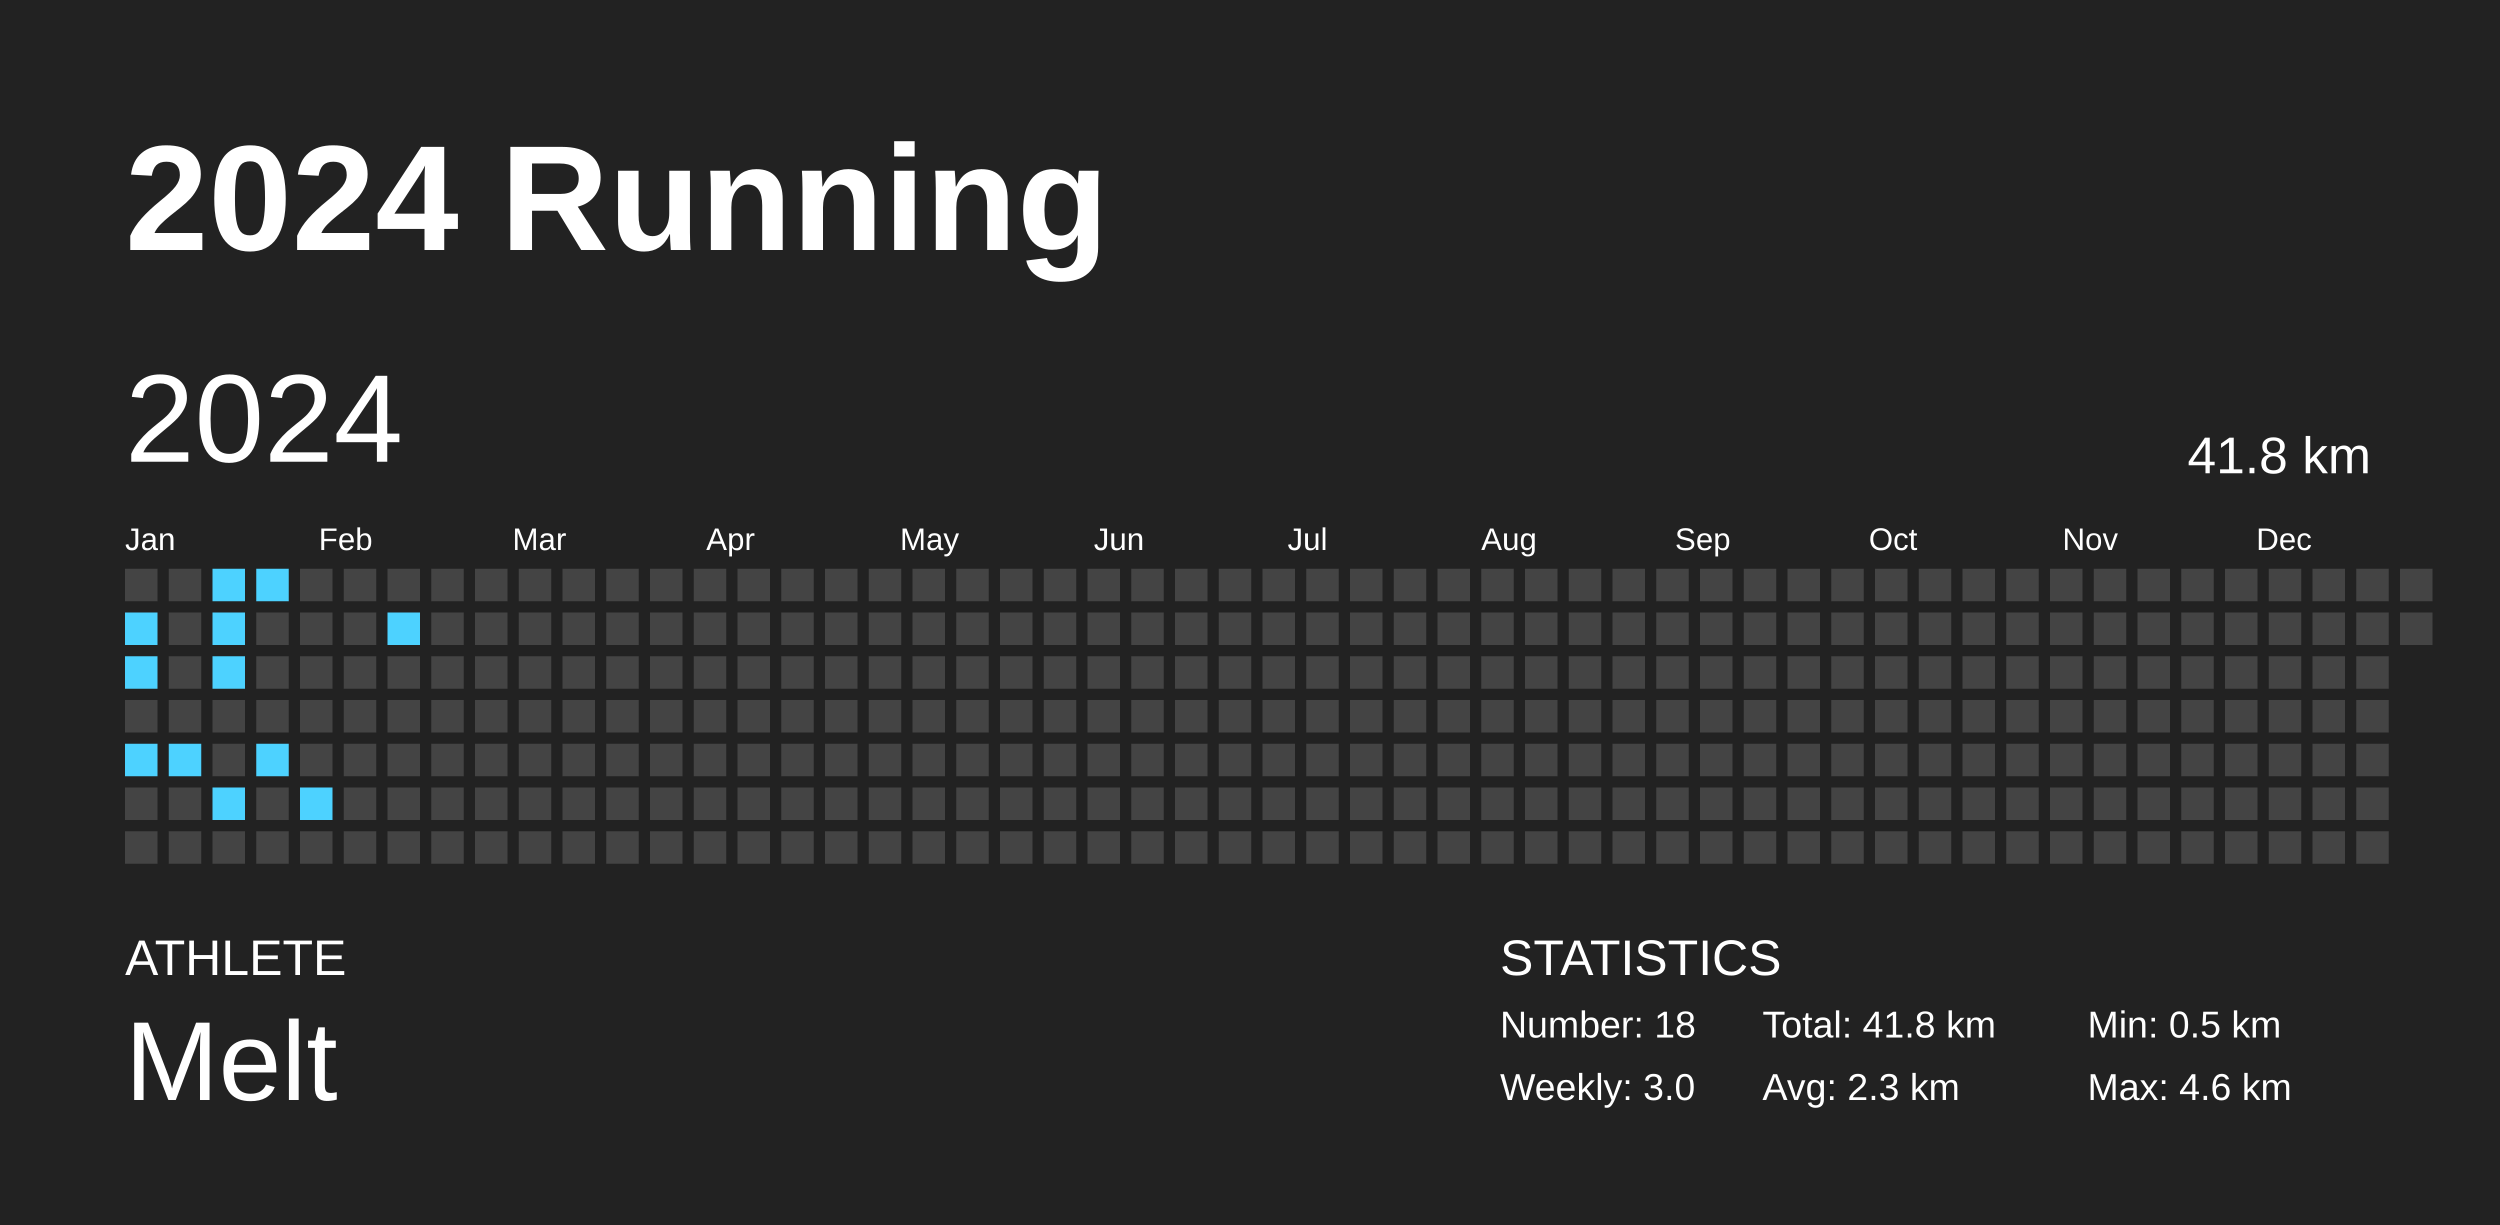
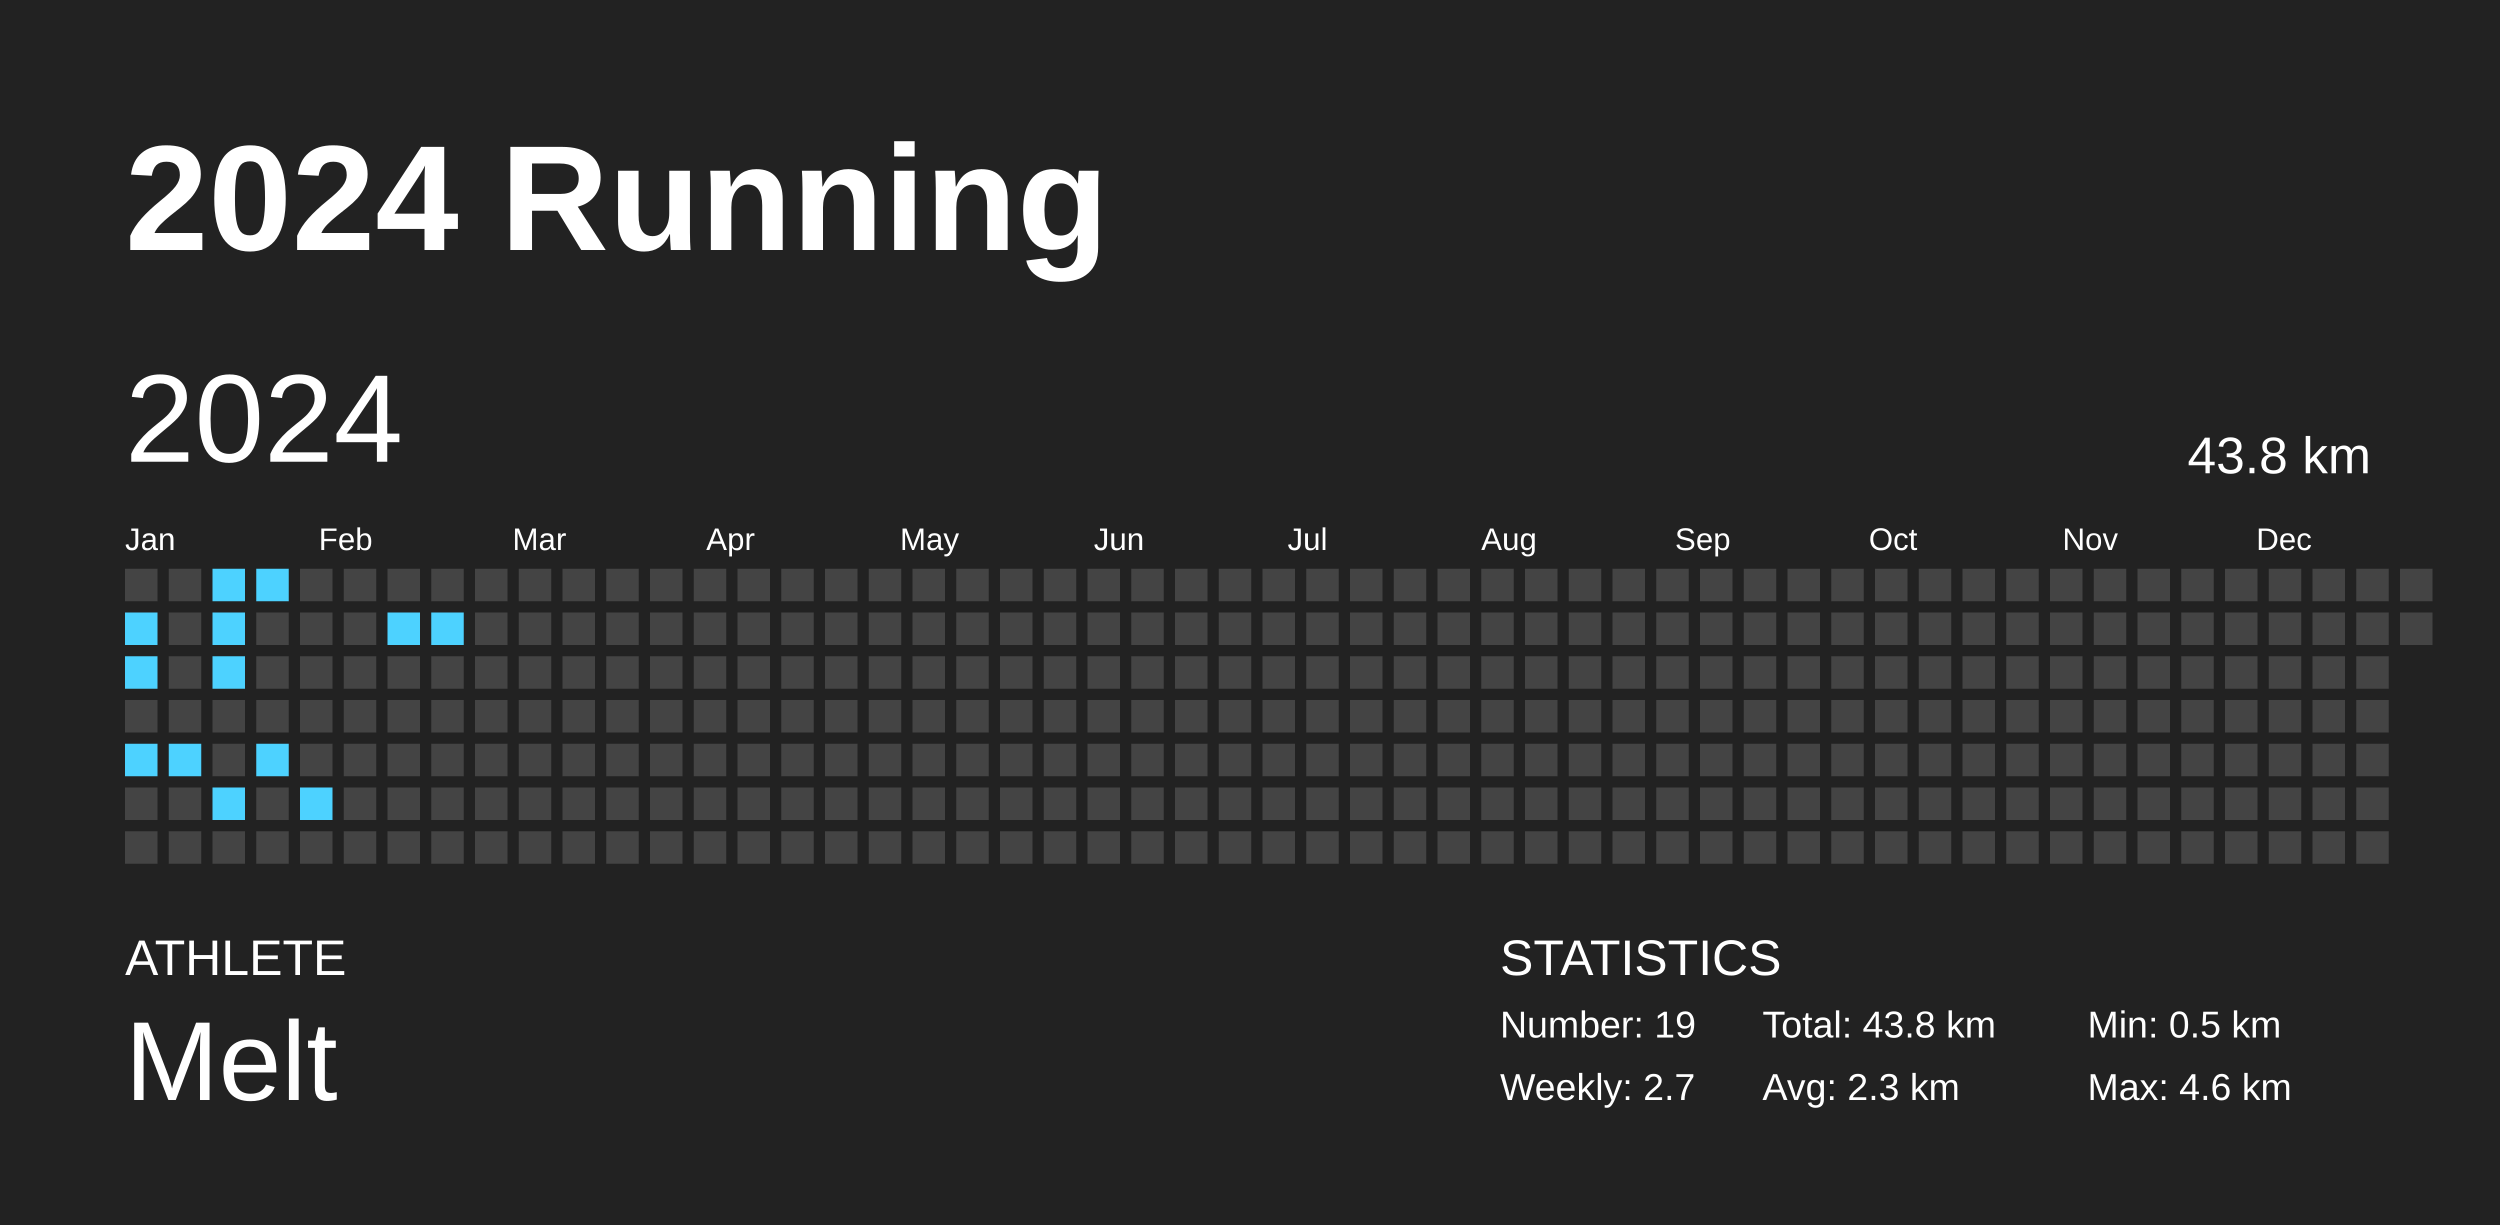
<svg xmlns="http://www.w3.org/2000/svg" baseProfile="full" height="98mm" version="1.1" viewBox="0,0,200,98" width="200mm">
  <defs />
  <rect fill="#222222" height="98" width="200" x="0" y="0" />
  <text fill="#FFFFFF" style="font-size:12px; font-family:Arial; font-weight:bold;" x="10" y="20">2024 Running</text>
  <text fill="#FFFFFF" style="font-size:4px; font-family:Arial" x="10" y="78">ATHLETE</text>
  <text fill="#FFFFFF" style="font-size:9px; font-family:Arial" x="10" y="88">Melt</text>
  <text fill="#FFFFFF" style="font-size:4px; font-family:Arial" x="120" y="78">STATISTICS</text>
-   <text fill="#FFFFFF" style="font-size:3px; font-family:Arial" x="120" y="83">Number: 18</text>
-   <text fill="#FFFFFF" style="font-size:3px; font-family:Arial" x="120" y="88">Weekly: 3.0</text>
-   <text fill="#FFFFFF" style="font-size:3px; font-family:Arial" x="141" y="83">Total: 41.8 km</text>
+   <text fill="#FFFFFF" style="font-size:3px; font-family:Arial" x="120" y="83">Number: 19</text>
+   <text fill="#FFFFFF" style="font-size:3px; font-family:Arial" x="120" y="88">Weekly: 2.7</text>
+   <text fill="#FFFFFF" style="font-size:3px; font-family:Arial" x="141" y="83">Total: 43.8 km</text>
  <text fill="#FFFFFF" style="font-size:3px; font-family:Arial" x="141" y="88">Avg: 2.3 km</text>
  <text fill="#FFFFFF" style="font-size:3px; font-family:Arial" x="167" y="83">Min: 0.5 km</text>
  <text fill="#FFFFFF" style="font-size:3px; font-family:Arial" x="167" y="88">Max: 4.6 km</text>
  <text dominant-baseline="hanging" fill="#FFFFFF" style="font-size:10.0px; font-family:Arial;" x="10" y="30">2024</text>
-   <text dominant-baseline="hanging" fill="#FFFFFF" style="font-size:4.125px; font-family:Arial;" x="175" y="35">41.8 km</text>
+   <text dominant-baseline="hanging" fill="#FFFFFF" style="font-size:4.125px; font-family:Arial;" x="175" y="35">43.8 km</text>
  <text fill="#FFFFFF" style="font-size:2.5px; font-family:Arial" x="10.0" y="44">Jan</text>
  <text fill="#FFFFFF" style="font-size:2.5px; font-family:Arial" x="25.5" y="44">Feb</text>
  <text fill="#FFFFFF" style="font-size:2.5px; font-family:Arial" x="41.0" y="44">Mar</text>
  <text fill="#FFFFFF" style="font-size:2.5px; font-family:Arial" x="56.5" y="44">Apr</text>
  <text fill="#FFFFFF" style="font-size:2.5px; font-family:Arial" x="72.0" y="44">May</text>
  <text fill="#FFFFFF" style="font-size:2.5px; font-family:Arial" x="87.5" y="44">Jun</text>
  <text fill="#FFFFFF" style="font-size:2.5px; font-family:Arial" x="103.0" y="44">Jul</text>
  <text fill="#FFFFFF" style="font-size:2.5px; font-family:Arial" x="118.5" y="44">Aug</text>
  <text fill="#FFFFFF" style="font-size:2.5px; font-family:Arial" x="134.0" y="44">Sep</text>
  <text fill="#FFFFFF" style="font-size:2.5px; font-family:Arial" x="149.5" y="44">Oct</text>
  <text fill="#FFFFFF" style="font-size:2.5px; font-family:Arial" x="165.0" y="44">Nov</text>
  <text fill="#FFFFFF" style="font-size:2.5px; font-family:Arial" x="180.5" y="44">Dec</text>
  <rect fill="#444444" height="2.6" width="2.6" x="10.0" y="45.5" />
  <rect fill="#4dd2ff" height="2.6" width="2.6" x="10.0" y="49.0" />
  <rect fill="#4dd2ff" height="2.6" width="2.6" x="10.0" y="52.5" />
  <rect fill="#444444" height="2.6" width="2.6" x="10.0" y="56.0" />
  <rect fill="#4dd2ff" height="2.6" width="2.6" x="10.0" y="59.5" />
  <rect fill="#444444" height="2.6" width="2.6" x="10.0" y="63.0" />
  <rect fill="#444444" height="2.6" width="2.6" x="10.0" y="66.5" />
  <rect fill="#444444" height="2.6" width="2.6" x="13.5" y="45.5" />
  <rect fill="#444444" height="2.6" width="2.6" x="13.5" y="49.0" />
  <rect fill="#444444" height="2.6" width="2.6" x="13.5" y="52.5" />
  <rect fill="#444444" height="2.6" width="2.6" x="13.5" y="56.0" />
  <rect fill="#4dd2ff" height="2.6" width="2.6" x="13.5" y="59.5" />
  <rect fill="#444444" height="2.6" width="2.6" x="13.5" y="63.0" />
  <rect fill="#444444" height="2.6" width="2.6" x="13.5" y="66.5" />
  <rect fill="#4dd2ff" height="2.6" width="2.6" x="17.0" y="45.5" />
  <rect fill="#4dd2ff" height="2.6" width="2.6" x="17.0" y="49.0" />
  <rect fill="#4dd2ff" height="2.6" width="2.6" x="17.0" y="52.5" />
  <rect fill="#444444" height="2.6" width="2.6" x="17.0" y="56.0" />
  <rect fill="#444444" height="2.6" width="2.6" x="17.0" y="59.5" />
  <rect fill="#4dd2ff" height="2.6" width="2.6" x="17.0" y="63.0" />
  <rect fill="#444444" height="2.6" width="2.6" x="17.0" y="66.5" />
  <rect fill="#4dd2ff" height="2.6" width="2.6" x="20.5" y="45.5" />
  <rect fill="#444444" height="2.6" width="2.6" x="20.5" y="49.0" />
  <rect fill="#444444" height="2.6" width="2.6" x="20.5" y="52.5" />
  <rect fill="#444444" height="2.6" width="2.6" x="20.5" y="56.0" />
  <rect fill="#4dd2ff" height="2.6" width="2.6" x="20.5" y="59.5" />
  <rect fill="#444444" height="2.6" width="2.6" x="20.5" y="63.0" />
  <rect fill="#444444" height="2.6" width="2.6" x="20.5" y="66.5" />
  <rect fill="#444444" height="2.6" width="2.6" x="24.0" y="45.5" />
  <rect fill="#444444" height="2.6" width="2.6" x="24.0" y="49.0" />
  <rect fill="#444444" height="2.6" width="2.6" x="24.0" y="52.5" />
  <rect fill="#444444" height="2.6" width="2.6" x="24.0" y="56.0" />
  <rect fill="#444444" height="2.6" width="2.6" x="24.0" y="59.5" />
  <rect fill="#4dd2ff" height="2.6" width="2.6" x="24.0" y="63.0" />
  <rect fill="#444444" height="2.6" width="2.6" x="24.0" y="66.5" />
  <rect fill="#444444" height="2.6" width="2.6" x="27.5" y="45.5" />
  <rect fill="#444444" height="2.6" width="2.6" x="27.5" y="49.0" />
  <rect fill="#444444" height="2.6" width="2.6" x="27.5" y="52.5" />
  <rect fill="#444444" height="2.6" width="2.6" x="27.5" y="56.0" />
  <rect fill="#444444" height="2.6" width="2.6" x="27.5" y="59.5" />
  <rect fill="#444444" height="2.6" width="2.6" x="27.5" y="63.0" />
  <rect fill="#444444" height="2.6" width="2.6" x="27.5" y="66.5" />
  <rect fill="#444444" height="2.6" width="2.6" x="31.0" y="45.5" />
  <rect fill="#4dd2ff" height="2.6" width="2.6" x="31.0" y="49.0" />
  <rect fill="#444444" height="2.6" width="2.6" x="31.0" y="52.5" />
  <rect fill="#444444" height="2.6" width="2.6" x="31.0" y="56.0" />
  <rect fill="#444444" height="2.6" width="2.6" x="31.0" y="59.5" />
  <rect fill="#444444" height="2.6" width="2.6" x="31.0" y="63.0" />
  <rect fill="#444444" height="2.6" width="2.6" x="31.0" y="66.5" />
  <rect fill="#444444" height="2.6" width="2.6" x="34.5" y="45.5" />
-   <rect fill="#444444" height="2.6" width="2.6" x="34.5" y="49.0" />
+   <rect fill="#4dd2ff" height="2.6" width="2.6" x="34.5" y="49.0" />
  <rect fill="#444444" height="2.6" width="2.6" x="34.5" y="52.5" />
  <rect fill="#444444" height="2.6" width="2.6" x="34.5" y="56.0" />
  <rect fill="#444444" height="2.6" width="2.6" x="34.5" y="59.5" />
  <rect fill="#444444" height="2.6" width="2.6" x="34.5" y="63.0" />
  <rect fill="#444444" height="2.6" width="2.6" x="34.5" y="66.5" />
  <rect fill="#444444" height="2.6" width="2.6" x="38.0" y="45.5" />
  <rect fill="#444444" height="2.6" width="2.6" x="38.0" y="49.0" />
  <rect fill="#444444" height="2.6" width="2.6" x="38.0" y="52.5" />
  <rect fill="#444444" height="2.6" width="2.6" x="38.0" y="56.0" />
  <rect fill="#444444" height="2.6" width="2.6" x="38.0" y="59.5" />
  <rect fill="#444444" height="2.6" width="2.6" x="38.0" y="63.0" />
  <rect fill="#444444" height="2.6" width="2.6" x="38.0" y="66.5" />
  <rect fill="#444444" height="2.6" width="2.6" x="41.5" y="45.5" />
  <rect fill="#444444" height="2.6" width="2.6" x="41.5" y="49.0" />
  <rect fill="#444444" height="2.6" width="2.6" x="41.5" y="52.5" />
  <rect fill="#444444" height="2.6" width="2.6" x="41.5" y="56.0" />
  <rect fill="#444444" height="2.6" width="2.6" x="41.5" y="59.5" />
  <rect fill="#444444" height="2.6" width="2.6" x="41.5" y="63.0" />
  <rect fill="#444444" height="2.6" width="2.6" x="41.5" y="66.5" />
  <rect fill="#444444" height="2.6" width="2.6" x="45.0" y="45.5" />
  <rect fill="#444444" height="2.6" width="2.6" x="45.0" y="49.0" />
  <rect fill="#444444" height="2.6" width="2.6" x="45.0" y="52.5" />
  <rect fill="#444444" height="2.6" width="2.6" x="45.0" y="56.0" />
  <rect fill="#444444" height="2.6" width="2.6" x="45.0" y="59.5" />
  <rect fill="#444444" height="2.6" width="2.6" x="45.0" y="63.0" />
  <rect fill="#444444" height="2.6" width="2.6" x="45.0" y="66.5" />
  <rect fill="#444444" height="2.6" width="2.6" x="48.5" y="45.5" />
  <rect fill="#444444" height="2.6" width="2.6" x="48.5" y="49.0" />
  <rect fill="#444444" height="2.6" width="2.6" x="48.5" y="52.5" />
  <rect fill="#444444" height="2.6" width="2.6" x="48.5" y="56.0" />
  <rect fill="#444444" height="2.6" width="2.6" x="48.5" y="59.5" />
  <rect fill="#444444" height="2.6" width="2.6" x="48.5" y="63.0" />
  <rect fill="#444444" height="2.6" width="2.6" x="48.5" y="66.5" />
  <rect fill="#444444" height="2.6" width="2.6" x="52.0" y="45.5" />
  <rect fill="#444444" height="2.6" width="2.6" x="52.0" y="49.0" />
  <rect fill="#444444" height="2.6" width="2.6" x="52.0" y="52.5" />
  <rect fill="#444444" height="2.6" width="2.6" x="52.0" y="56.0" />
  <rect fill="#444444" height="2.6" width="2.6" x="52.0" y="59.5" />
  <rect fill="#444444" height="2.6" width="2.6" x="52.0" y="63.0" />
  <rect fill="#444444" height="2.6" width="2.6" x="52.0" y="66.5" />
  <rect fill="#444444" height="2.6" width="2.6" x="55.5" y="45.5" />
  <rect fill="#444444" height="2.6" width="2.6" x="55.5" y="49.0" />
  <rect fill="#444444" height="2.6" width="2.6" x="55.5" y="52.5" />
  <rect fill="#444444" height="2.6" width="2.6" x="55.5" y="56.0" />
  <rect fill="#444444" height="2.6" width="2.6" x="55.5" y="59.5" />
  <rect fill="#444444" height="2.6" width="2.6" x="55.5" y="63.0" />
  <rect fill="#444444" height="2.6" width="2.6" x="55.5" y="66.5" />
  <rect fill="#444444" height="2.6" width="2.6" x="59.0" y="45.5" />
  <rect fill="#444444" height="2.6" width="2.6" x="59.0" y="49.0" />
  <rect fill="#444444" height="2.6" width="2.6" x="59.0" y="52.5" />
  <rect fill="#444444" height="2.6" width="2.6" x="59.0" y="56.0" />
  <rect fill="#444444" height="2.6" width="2.6" x="59.0" y="59.5" />
  <rect fill="#444444" height="2.6" width="2.6" x="59.0" y="63.0" />
  <rect fill="#444444" height="2.6" width="2.6" x="59.0" y="66.5" />
  <rect fill="#444444" height="2.6" width="2.6" x="62.5" y="45.5" />
  <rect fill="#444444" height="2.6" width="2.6" x="62.5" y="49.0" />
  <rect fill="#444444" height="2.6" width="2.6" x="62.5" y="52.5" />
  <rect fill="#444444" height="2.6" width="2.6" x="62.5" y="56.0" />
  <rect fill="#444444" height="2.6" width="2.6" x="62.5" y="59.5" />
  <rect fill="#444444" height="2.6" width="2.6" x="62.5" y="63.0" />
  <rect fill="#444444" height="2.6" width="2.6" x="62.5" y="66.5" />
  <rect fill="#444444" height="2.6" width="2.6" x="66.0" y="45.5" />
  <rect fill="#444444" height="2.6" width="2.6" x="66.0" y="49.0" />
  <rect fill="#444444" height="2.6" width="2.6" x="66.0" y="52.5" />
  <rect fill="#444444" height="2.6" width="2.6" x="66.0" y="56.0" />
  <rect fill="#444444" height="2.6" width="2.6" x="66.0" y="59.5" />
  <rect fill="#444444" height="2.6" width="2.6" x="66.0" y="63.0" />
  <rect fill="#444444" height="2.6" width="2.6" x="66.0" y="66.5" />
  <rect fill="#444444" height="2.6" width="2.6" x="69.5" y="45.5" />
  <rect fill="#444444" height="2.6" width="2.6" x="69.5" y="49.0" />
  <rect fill="#444444" height="2.6" width="2.6" x="69.5" y="52.5" />
  <rect fill="#444444" height="2.6" width="2.6" x="69.5" y="56.0" />
  <rect fill="#444444" height="2.6" width="2.6" x="69.5" y="59.5" />
  <rect fill="#444444" height="2.6" width="2.6" x="69.5" y="63.0" />
  <rect fill="#444444" height="2.6" width="2.6" x="69.5" y="66.5" />
  <rect fill="#444444" height="2.6" width="2.6" x="73.0" y="45.5" />
  <rect fill="#444444" height="2.6" width="2.6" x="73.0" y="49.0" />
  <rect fill="#444444" height="2.6" width="2.6" x="73.0" y="52.5" />
  <rect fill="#444444" height="2.6" width="2.6" x="73.0" y="56.0" />
  <rect fill="#444444" height="2.6" width="2.6" x="73.0" y="59.5" />
  <rect fill="#444444" height="2.6" width="2.6" x="73.0" y="63.0" />
  <rect fill="#444444" height="2.6" width="2.6" x="73.0" y="66.5" />
  <rect fill="#444444" height="2.6" width="2.6" x="76.5" y="45.5" />
  <rect fill="#444444" height="2.6" width="2.6" x="76.5" y="49.0" />
  <rect fill="#444444" height="2.6" width="2.6" x="76.5" y="52.5" />
  <rect fill="#444444" height="2.6" width="2.6" x="76.5" y="56.0" />
  <rect fill="#444444" height="2.6" width="2.6" x="76.5" y="59.5" />
  <rect fill="#444444" height="2.6" width="2.6" x="76.5" y="63.0" />
  <rect fill="#444444" height="2.6" width="2.6" x="76.5" y="66.5" />
  <rect fill="#444444" height="2.6" width="2.6" x="80.0" y="45.5" />
  <rect fill="#444444" height="2.6" width="2.6" x="80.0" y="49.0" />
  <rect fill="#444444" height="2.6" width="2.6" x="80.0" y="52.5" />
  <rect fill="#444444" height="2.6" width="2.6" x="80.0" y="56.0" />
  <rect fill="#444444" height="2.6" width="2.6" x="80.0" y="59.5" />
  <rect fill="#444444" height="2.6" width="2.6" x="80.0" y="63.0" />
  <rect fill="#444444" height="2.6" width="2.6" x="80.0" y="66.5" />
  <rect fill="#444444" height="2.6" width="2.6" x="83.5" y="45.5" />
  <rect fill="#444444" height="2.6" width="2.6" x="83.5" y="49.0" />
  <rect fill="#444444" height="2.6" width="2.6" x="83.5" y="52.5" />
  <rect fill="#444444" height="2.6" width="2.6" x="83.5" y="56.0" />
  <rect fill="#444444" height="2.6" width="2.6" x="83.5" y="59.5" />
  <rect fill="#444444" height="2.6" width="2.6" x="83.5" y="63.0" />
  <rect fill="#444444" height="2.6" width="2.6" x="83.5" y="66.5" />
  <rect fill="#444444" height="2.6" width="2.6" x="87.0" y="45.5" />
  <rect fill="#444444" height="2.6" width="2.6" x="87.0" y="49.0" />
  <rect fill="#444444" height="2.6" width="2.6" x="87.0" y="52.5" />
  <rect fill="#444444" height="2.6" width="2.6" x="87.0" y="56.0" />
  <rect fill="#444444" height="2.6" width="2.6" x="87.0" y="59.5" />
  <rect fill="#444444" height="2.6" width="2.6" x="87.0" y="63.0" />
  <rect fill="#444444" height="2.6" width="2.6" x="87.0" y="66.5" />
  <rect fill="#444444" height="2.6" width="2.6" x="90.5" y="45.5" />
  <rect fill="#444444" height="2.6" width="2.6" x="90.5" y="49.0" />
  <rect fill="#444444" height="2.6" width="2.6" x="90.5" y="52.5" />
  <rect fill="#444444" height="2.6" width="2.6" x="90.5" y="56.0" />
  <rect fill="#444444" height="2.6" width="2.6" x="90.5" y="59.5" />
  <rect fill="#444444" height="2.6" width="2.6" x="90.5" y="63.0" />
  <rect fill="#444444" height="2.6" width="2.6" x="90.5" y="66.5" />
  <rect fill="#444444" height="2.6" width="2.6" x="94.0" y="45.5" />
  <rect fill="#444444" height="2.6" width="2.6" x="94.0" y="49.0" />
  <rect fill="#444444" height="2.6" width="2.6" x="94.0" y="52.5" />
  <rect fill="#444444" height="2.6" width="2.6" x="94.0" y="56.0" />
  <rect fill="#444444" height="2.6" width="2.6" x="94.0" y="59.5" />
  <rect fill="#444444" height="2.6" width="2.6" x="94.0" y="63.0" />
  <rect fill="#444444" height="2.6" width="2.6" x="94.0" y="66.5" />
  <rect fill="#444444" height="2.6" width="2.6" x="97.5" y="45.5" />
  <rect fill="#444444" height="2.6" width="2.6" x="97.5" y="49.0" />
  <rect fill="#444444" height="2.6" width="2.6" x="97.5" y="52.5" />
  <rect fill="#444444" height="2.6" width="2.6" x="97.5" y="56.0" />
  <rect fill="#444444" height="2.6" width="2.6" x="97.5" y="59.5" />
  <rect fill="#444444" height="2.6" width="2.6" x="97.5" y="63.0" />
  <rect fill="#444444" height="2.6" width="2.6" x="97.5" y="66.5" />
  <rect fill="#444444" height="2.6" width="2.6" x="101.0" y="45.5" />
  <rect fill="#444444" height="2.6" width="2.6" x="101.0" y="49.0" />
  <rect fill="#444444" height="2.6" width="2.6" x="101.0" y="52.5" />
  <rect fill="#444444" height="2.6" width="2.6" x="101.0" y="56.0" />
  <rect fill="#444444" height="2.6" width="2.6" x="101.0" y="59.5" />
  <rect fill="#444444" height="2.6" width="2.6" x="101.0" y="63.0" />
  <rect fill="#444444" height="2.6" width="2.6" x="101.0" y="66.5" />
  <rect fill="#444444" height="2.6" width="2.6" x="104.5" y="45.5" />
  <rect fill="#444444" height="2.6" width="2.6" x="104.5" y="49.0" />
  <rect fill="#444444" height="2.6" width="2.6" x="104.5" y="52.5" />
  <rect fill="#444444" height="2.6" width="2.6" x="104.5" y="56.0" />
  <rect fill="#444444" height="2.6" width="2.6" x="104.5" y="59.5" />
  <rect fill="#444444" height="2.6" width="2.6" x="104.5" y="63.0" />
  <rect fill="#444444" height="2.6" width="2.6" x="104.5" y="66.5" />
  <rect fill="#444444" height="2.6" width="2.6" x="108.0" y="45.5" />
  <rect fill="#444444" height="2.6" width="2.6" x="108.0" y="49.0" />
  <rect fill="#444444" height="2.6" width="2.6" x="108.0" y="52.5" />
  <rect fill="#444444" height="2.6" width="2.6" x="108.0" y="56.0" />
  <rect fill="#444444" height="2.6" width="2.6" x="108.0" y="59.5" />
  <rect fill="#444444" height="2.6" width="2.6" x="108.0" y="63.0" />
  <rect fill="#444444" height="2.6" width="2.6" x="108.0" y="66.5" />
  <rect fill="#444444" height="2.6" width="2.6" x="111.5" y="45.5" />
  <rect fill="#444444" height="2.6" width="2.6" x="111.5" y="49.0" />
  <rect fill="#444444" height="2.6" width="2.6" x="111.5" y="52.5" />
  <rect fill="#444444" height="2.6" width="2.6" x="111.5" y="56.0" />
  <rect fill="#444444" height="2.6" width="2.6" x="111.5" y="59.5" />
  <rect fill="#444444" height="2.6" width="2.6" x="111.5" y="63.0" />
  <rect fill="#444444" height="2.6" width="2.6" x="111.5" y="66.5" />
  <rect fill="#444444" height="2.6" width="2.6" x="115.0" y="45.5" />
  <rect fill="#444444" height="2.6" width="2.6" x="115.0" y="49.0" />
  <rect fill="#444444" height="2.6" width="2.6" x="115.0" y="52.5" />
  <rect fill="#444444" height="2.6" width="2.6" x="115.0" y="56.0" />
  <rect fill="#444444" height="2.6" width="2.6" x="115.0" y="59.5" />
  <rect fill="#444444" height="2.6" width="2.6" x="115.0" y="63.0" />
  <rect fill="#444444" height="2.6" width="2.6" x="115.0" y="66.5" />
  <rect fill="#444444" height="2.6" width="2.6" x="118.5" y="45.5" />
  <rect fill="#444444" height="2.6" width="2.6" x="118.5" y="49.0" />
  <rect fill="#444444" height="2.6" width="2.6" x="118.5" y="52.5" />
  <rect fill="#444444" height="2.6" width="2.6" x="118.5" y="56.0" />
  <rect fill="#444444" height="2.6" width="2.6" x="118.5" y="59.5" />
  <rect fill="#444444" height="2.6" width="2.6" x="118.5" y="63.0" />
  <rect fill="#444444" height="2.6" width="2.6" x="118.5" y="66.5" />
  <rect fill="#444444" height="2.6" width="2.6" x="122.0" y="45.5" />
  <rect fill="#444444" height="2.6" width="2.6" x="122.0" y="49.0" />
  <rect fill="#444444" height="2.6" width="2.6" x="122.0" y="52.5" />
  <rect fill="#444444" height="2.6" width="2.6" x="122.0" y="56.0" />
  <rect fill="#444444" height="2.6" width="2.6" x="122.0" y="59.5" />
  <rect fill="#444444" height="2.6" width="2.6" x="122.0" y="63.0" />
  <rect fill="#444444" height="2.6" width="2.6" x="122.0" y="66.5" />
  <rect fill="#444444" height="2.6" width="2.6" x="125.5" y="45.5" />
  <rect fill="#444444" height="2.6" width="2.6" x="125.5" y="49.0" />
  <rect fill="#444444" height="2.6" width="2.6" x="125.5" y="52.5" />
  <rect fill="#444444" height="2.6" width="2.6" x="125.5" y="56.0" />
  <rect fill="#444444" height="2.6" width="2.6" x="125.5" y="59.5" />
  <rect fill="#444444" height="2.6" width="2.6" x="125.5" y="63.0" />
  <rect fill="#444444" height="2.6" width="2.6" x="125.5" y="66.5" />
  <rect fill="#444444" height="2.6" width="2.6" x="129.0" y="45.5" />
  <rect fill="#444444" height="2.6" width="2.6" x="129.0" y="49.0" />
  <rect fill="#444444" height="2.6" width="2.6" x="129.0" y="52.5" />
  <rect fill="#444444" height="2.6" width="2.6" x="129.0" y="56.0" />
  <rect fill="#444444" height="2.6" width="2.6" x="129.0" y="59.5" />
  <rect fill="#444444" height="2.6" width="2.6" x="129.0" y="63.0" />
  <rect fill="#444444" height="2.6" width="2.6" x="129.0" y="66.5" />
  <rect fill="#444444" height="2.6" width="2.6" x="132.5" y="45.5" />
  <rect fill="#444444" height="2.6" width="2.6" x="132.5" y="49.0" />
  <rect fill="#444444" height="2.6" width="2.6" x="132.5" y="52.5" />
  <rect fill="#444444" height="2.6" width="2.6" x="132.5" y="56.0" />
  <rect fill="#444444" height="2.6" width="2.6" x="132.5" y="59.5" />
  <rect fill="#444444" height="2.6" width="2.6" x="132.5" y="63.0" />
  <rect fill="#444444" height="2.6" width="2.6" x="132.5" y="66.5" />
  <rect fill="#444444" height="2.6" width="2.6" x="136.0" y="45.5" />
  <rect fill="#444444" height="2.6" width="2.6" x="136.0" y="49.0" />
  <rect fill="#444444" height="2.6" width="2.6" x="136.0" y="52.5" />
  <rect fill="#444444" height="2.6" width="2.6" x="136.0" y="56.0" />
  <rect fill="#444444" height="2.6" width="2.6" x="136.0" y="59.5" />
  <rect fill="#444444" height="2.6" width="2.6" x="136.0" y="63.0" />
  <rect fill="#444444" height="2.6" width="2.6" x="136.0" y="66.5" />
  <rect fill="#444444" height="2.6" width="2.6" x="139.5" y="45.5" />
  <rect fill="#444444" height="2.6" width="2.6" x="139.5" y="49.0" />
  <rect fill="#444444" height="2.6" width="2.6" x="139.5" y="52.5" />
  <rect fill="#444444" height="2.6" width="2.6" x="139.5" y="56.0" />
  <rect fill="#444444" height="2.6" width="2.6" x="139.5" y="59.5" />
  <rect fill="#444444" height="2.6" width="2.6" x="139.5" y="63.0" />
  <rect fill="#444444" height="2.6" width="2.6" x="139.5" y="66.5" />
  <rect fill="#444444" height="2.6" width="2.6" x="143.0" y="45.5" />
  <rect fill="#444444" height="2.6" width="2.6" x="143.0" y="49.0" />
  <rect fill="#444444" height="2.6" width="2.6" x="143.0" y="52.5" />
  <rect fill="#444444" height="2.6" width="2.6" x="143.0" y="56.0" />
  <rect fill="#444444" height="2.6" width="2.6" x="143.0" y="59.5" />
  <rect fill="#444444" height="2.6" width="2.6" x="143.0" y="63.0" />
  <rect fill="#444444" height="2.6" width="2.6" x="143.0" y="66.5" />
  <rect fill="#444444" height="2.6" width="2.6" x="146.5" y="45.5" />
  <rect fill="#444444" height="2.6" width="2.6" x="146.5" y="49.0" />
  <rect fill="#444444" height="2.6" width="2.6" x="146.5" y="52.5" />
  <rect fill="#444444" height="2.6" width="2.6" x="146.5" y="56.0" />
  <rect fill="#444444" height="2.6" width="2.6" x="146.5" y="59.5" />
  <rect fill="#444444" height="2.6" width="2.6" x="146.5" y="63.0" />
  <rect fill="#444444" height="2.6" width="2.6" x="146.5" y="66.5" />
  <rect fill="#444444" height="2.6" width="2.6" x="150.0" y="45.5" />
  <rect fill="#444444" height="2.6" width="2.6" x="150.0" y="49.0" />
  <rect fill="#444444" height="2.6" width="2.6" x="150.0" y="52.5" />
  <rect fill="#444444" height="2.6" width="2.6" x="150.0" y="56.0" />
  <rect fill="#444444" height="2.6" width="2.6" x="150.0" y="59.5" />
  <rect fill="#444444" height="2.6" width="2.6" x="150.0" y="63.0" />
  <rect fill="#444444" height="2.6" width="2.6" x="150.0" y="66.5" />
  <rect fill="#444444" height="2.6" width="2.6" x="153.5" y="45.5" />
  <rect fill="#444444" height="2.6" width="2.6" x="153.5" y="49.0" />
  <rect fill="#444444" height="2.6" width="2.6" x="153.5" y="52.5" />
  <rect fill="#444444" height="2.6" width="2.6" x="153.5" y="56.0" />
  <rect fill="#444444" height="2.6" width="2.6" x="153.5" y="59.5" />
  <rect fill="#444444" height="2.6" width="2.6" x="153.5" y="63.0" />
  <rect fill="#444444" height="2.6" width="2.6" x="153.5" y="66.5" />
  <rect fill="#444444" height="2.6" width="2.6" x="157.0" y="45.5" />
  <rect fill="#444444" height="2.6" width="2.6" x="157.0" y="49.0" />
  <rect fill="#444444" height="2.6" width="2.6" x="157.0" y="52.5" />
  <rect fill="#444444" height="2.6" width="2.6" x="157.0" y="56.0" />
  <rect fill="#444444" height="2.6" width="2.6" x="157.0" y="59.5" />
  <rect fill="#444444" height="2.6" width="2.6" x="157.0" y="63.0" />
  <rect fill="#444444" height="2.6" width="2.6" x="157.0" y="66.5" />
  <rect fill="#444444" height="2.6" width="2.6" x="160.5" y="45.5" />
  <rect fill="#444444" height="2.6" width="2.6" x="160.5" y="49.0" />
  <rect fill="#444444" height="2.6" width="2.6" x="160.5" y="52.5" />
  <rect fill="#444444" height="2.6" width="2.6" x="160.5" y="56.0" />
  <rect fill="#444444" height="2.6" width="2.6" x="160.5" y="59.5" />
  <rect fill="#444444" height="2.6" width="2.6" x="160.5" y="63.0" />
  <rect fill="#444444" height="2.6" width="2.6" x="160.5" y="66.5" />
  <rect fill="#444444" height="2.6" width="2.6" x="164.0" y="45.5" />
  <rect fill="#444444" height="2.6" width="2.6" x="164.0" y="49.0" />
  <rect fill="#444444" height="2.6" width="2.6" x="164.0" y="52.5" />
  <rect fill="#444444" height="2.6" width="2.6" x="164.0" y="56.0" />
  <rect fill="#444444" height="2.6" width="2.6" x="164.0" y="59.5" />
  <rect fill="#444444" height="2.6" width="2.6" x="164.0" y="63.0" />
  <rect fill="#444444" height="2.6" width="2.6" x="164.0" y="66.5" />
  <rect fill="#444444" height="2.6" width="2.6" x="167.5" y="45.5" />
  <rect fill="#444444" height="2.6" width="2.6" x="167.5" y="49.0" />
  <rect fill="#444444" height="2.6" width="2.6" x="167.5" y="52.5" />
  <rect fill="#444444" height="2.6" width="2.6" x="167.5" y="56.0" />
  <rect fill="#444444" height="2.6" width="2.6" x="167.5" y="59.5" />
  <rect fill="#444444" height="2.6" width="2.6" x="167.5" y="63.0" />
  <rect fill="#444444" height="2.6" width="2.6" x="167.5" y="66.5" />
  <rect fill="#444444" height="2.6" width="2.6" x="171.0" y="45.5" />
  <rect fill="#444444" height="2.6" width="2.6" x="171.0" y="49.0" />
  <rect fill="#444444" height="2.6" width="2.6" x="171.0" y="52.5" />
  <rect fill="#444444" height="2.6" width="2.6" x="171.0" y="56.0" />
  <rect fill="#444444" height="2.6" width="2.6" x="171.0" y="59.5" />
  <rect fill="#444444" height="2.6" width="2.6" x="171.0" y="63.0" />
  <rect fill="#444444" height="2.6" width="2.6" x="171.0" y="66.5" />
  <rect fill="#444444" height="2.6" width="2.6" x="174.5" y="45.5" />
  <rect fill="#444444" height="2.6" width="2.6" x="174.5" y="49.0" />
  <rect fill="#444444" height="2.6" width="2.6" x="174.5" y="52.5" />
  <rect fill="#444444" height="2.6" width="2.6" x="174.5" y="56.0" />
  <rect fill="#444444" height="2.6" width="2.6" x="174.5" y="59.5" />
  <rect fill="#444444" height="2.6" width="2.6" x="174.5" y="63.0" />
  <rect fill="#444444" height="2.6" width="2.6" x="174.5" y="66.5" />
  <rect fill="#444444" height="2.6" width="2.6" x="178.0" y="45.5" />
  <rect fill="#444444" height="2.6" width="2.6" x="178.0" y="49.0" />
  <rect fill="#444444" height="2.6" width="2.6" x="178.0" y="52.5" />
  <rect fill="#444444" height="2.6" width="2.6" x="178.0" y="56.0" />
  <rect fill="#444444" height="2.6" width="2.6" x="178.0" y="59.5" />
  <rect fill="#444444" height="2.6" width="2.6" x="178.0" y="63.0" />
  <rect fill="#444444" height="2.6" width="2.6" x="178.0" y="66.5" />
  <rect fill="#444444" height="2.6" width="2.6" x="181.5" y="45.5" />
  <rect fill="#444444" height="2.6" width="2.6" x="181.5" y="49.0" />
  <rect fill="#444444" height="2.6" width="2.6" x="181.5" y="52.5" />
  <rect fill="#444444" height="2.6" width="2.6" x="181.5" y="56.0" />
  <rect fill="#444444" height="2.6" width="2.6" x="181.5" y="59.5" />
  <rect fill="#444444" height="2.6" width="2.6" x="181.5" y="63.0" />
  <rect fill="#444444" height="2.6" width="2.6" x="181.5" y="66.5" />
  <rect fill="#444444" height="2.6" width="2.6" x="185.0" y="45.5" />
  <rect fill="#444444" height="2.6" width="2.6" x="185.0" y="49.0" />
  <rect fill="#444444" height="2.6" width="2.6" x="185.0" y="52.5" />
  <rect fill="#444444" height="2.6" width="2.6" x="185.0" y="56.0" />
  <rect fill="#444444" height="2.6" width="2.6" x="185.0" y="59.5" />
  <rect fill="#444444" height="2.6" width="2.6" x="185.0" y="63.0" />
  <rect fill="#444444" height="2.6" width="2.6" x="185.0" y="66.5" />
  <rect fill="#444444" height="2.6" width="2.6" x="188.5" y="45.5" />
  <rect fill="#444444" height="2.6" width="2.6" x="188.5" y="49.0" />
  <rect fill="#444444" height="2.6" width="2.6" x="188.5" y="52.5" />
  <rect fill="#444444" height="2.6" width="2.6" x="188.5" y="56.0" />
  <rect fill="#444444" height="2.6" width="2.6" x="188.5" y="59.5" />
  <rect fill="#444444" height="2.6" width="2.6" x="188.5" y="63.0" />
  <rect fill="#444444" height="2.6" width="2.6" x="188.5" y="66.5" />
  <rect fill="#444444" height="2.6" width="2.6" x="192.0" y="45.5" />
  <rect fill="#444444" height="2.6" width="2.6" x="192.0" y="49.0" />
</svg>
